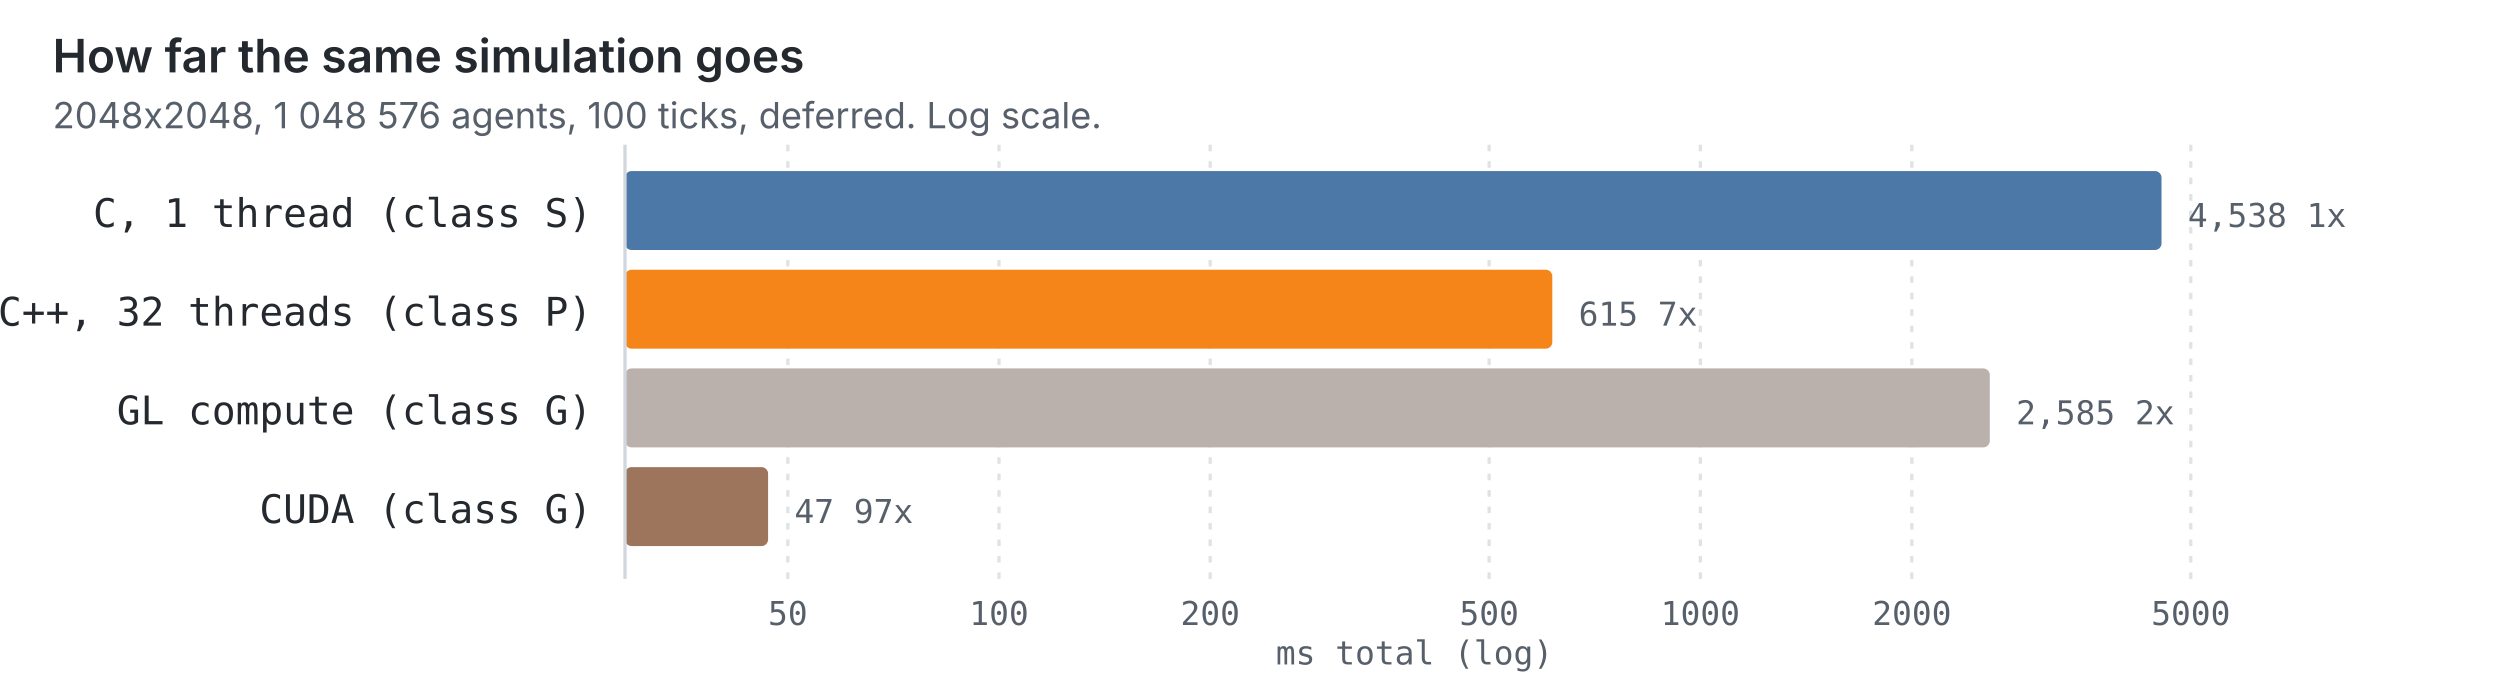
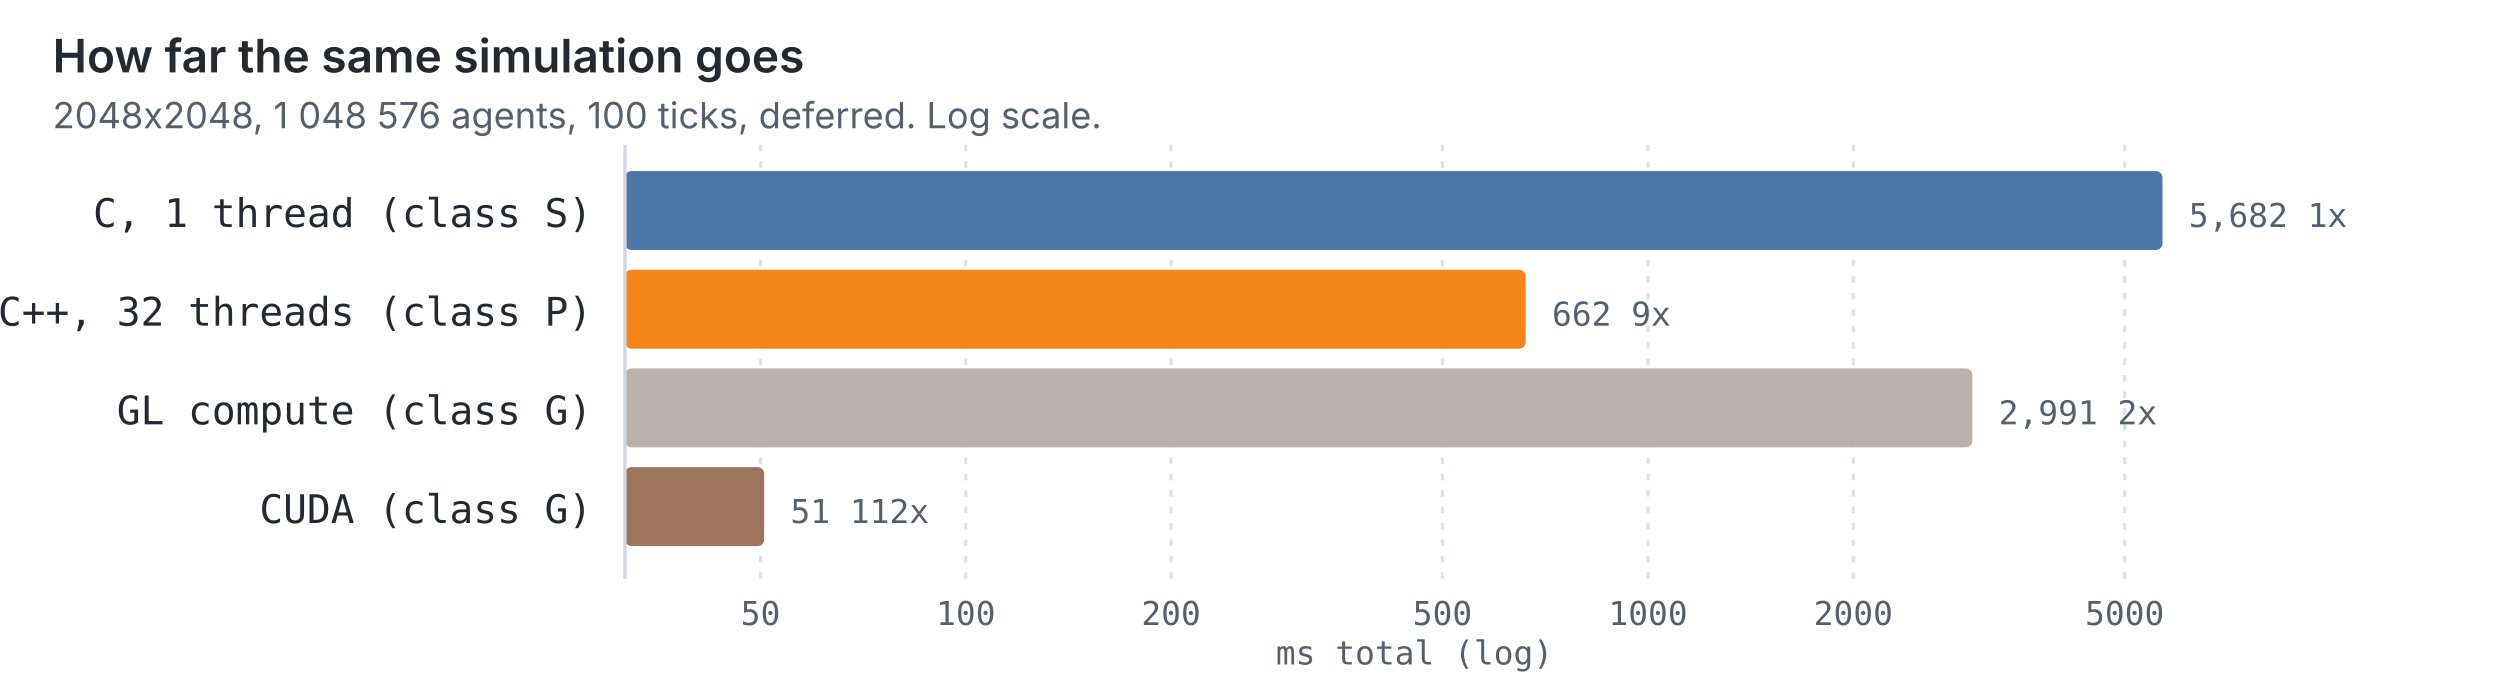
<svg xmlns="http://www.w3.org/2000/svg" viewBox="0 0 760 206" width="760" height="206" role="img" aria-label="How far the same simulation goes">
  <style>
    .bg    { fill: none; }
    .lbl   { fill: #24292f; font: 12px ui-monospace, "SF Mono", Menlo, monospace; }
    .lbl-s { fill: #57606a; font: 10px ui-monospace, "SF Mono", Menlo, monospace; }
    .ttl   { fill: #24292f; font: 600 14px -apple-system, "Segoe UI", sans-serif; }
    .sub   { fill: #57606a; font: 11px -apple-system, "Segoe UI", sans-serif; }
    .axis  { stroke: #d0d7de; stroke-width: 1; }
    .grid  { stroke: #d0d7de; stroke-width: 1; stroke-dasharray: 2 3; opacity: .7; }
    @media (prefers-color-scheme: dark) {
      .lbl   { fill: #e6edf3; }
      .lbl-s { fill: #9198a1; }
      .ttl   { fill: #e6edf3; }
      .sub   { fill: #9198a1; }
      .axis  { stroke: #3d444d; }
      .grid  { stroke: #3d444d; }
    }
  </style>
  <text x="16" y="22" class="ttl">How far the same simulation goes</text>
  <text x="16" y="39" class="sub">2048x2048, 1 048 576 agents, 100 ticks, deferred. Log scale.</text>
-   <line x1="239.5" y1="44" x2="239.5" y2="176" class="grid" />
-   <text x="239.5" y="190" class="lbl-s" text-anchor="middle">50</text>
-   <line x1="303.7" y1="44" x2="303.7" y2="176" class="grid" />
-   <text x="303.7" y="190" class="lbl-s" text-anchor="middle">100</text>
-   <line x1="367.9" y1="44" x2="367.9" y2="176" class="grid" />
-   <text x="367.9" y="190" class="lbl-s" text-anchor="middle">200</text>
-   <line x1="452.7" y1="44" x2="452.7" y2="176" class="grid" />
-   <text x="452.7" y="190" class="lbl-s" text-anchor="middle">500</text>
-   <line x1="516.9" y1="44" x2="516.9" y2="176" class="grid" />
-   <text x="516.9" y="190" class="lbl-s" text-anchor="middle">1000</text>
-   <line x1="581.2" y1="44" x2="581.2" y2="176" class="grid" />
-   <text x="581.2" y="190" class="lbl-s" text-anchor="middle">2000</text>
-   <line x1="666.0" y1="44" x2="666.0" y2="176" class="grid" />
-   <text x="666.0" y="190" class="lbl-s" text-anchor="middle">5000</text>
+   <line x1="231.2" y1="44" x2="231.2" y2="176" class="grid" />
+   <text x="231.2" y="190" class="lbl-s" text-anchor="middle">50</text>
+   <line x1="293.6" y1="44" x2="293.6" y2="176" class="grid" />
+   <text x="293.6" y="190" class="lbl-s" text-anchor="middle">100</text>
+   <line x1="356.0" y1="44" x2="356.0" y2="176" class="grid" />
+   <text x="356.0" y="190" class="lbl-s" text-anchor="middle">200</text>
+   <line x1="438.5" y1="44" x2="438.5" y2="176" class="grid" />
+   <text x="438.5" y="190" class="lbl-s" text-anchor="middle">500</text>
+   <line x1="501.0" y1="44" x2="501.0" y2="176" class="grid" />
+   <text x="501.0" y="190" class="lbl-s" text-anchor="middle">1000</text>
+   <line x1="563.4" y1="44" x2="563.4" y2="176" class="grid" />
+   <text x="563.4" y="190" class="lbl-s" text-anchor="middle">2000</text>
+   <line x1="645.9" y1="44" x2="645.9" y2="176" class="grid" />
+   <text x="645.9" y="190" class="lbl-s" text-anchor="middle">5000</text>
  <text x="430" y="202" class="lbl-s" text-anchor="middle">ms total (log)</text>
  <text x="180" y="69" class="lbl" text-anchor="end">C, 1 thread (class S)</text>
-   <rect x="190" y="52" width="467.1" height="24" rx="2" fill="#4c78a8" />
-   <text x="665.1" y="69" class="lbl-s">4,538  1x</text>
+   <rect x="190" y="52" width="467.4" height="24" rx="2" fill="#4c78a8" />
+   <text x="665.4" y="69" class="lbl-s">5,682  1x</text>
  <text x="180" y="99" class="lbl" text-anchor="end">C++, 32 threads (class P)</text>
-   <rect x="190" y="82" width="281.9" height="24" rx="2" fill="#f58518" />
-   <text x="479.9" y="99" class="lbl-s">615  7x</text>
+   <rect x="190" y="82" width="273.8" height="24" rx="2" fill="#f58518" />
+   <text x="471.8" y="99" class="lbl-s">662  9x</text>
  <text x="180" y="129" class="lbl" text-anchor="end">GL compute (class G)</text>
-   <rect x="190" y="112" width="414.9" height="24" rx="2" fill="#bab0ac" />
-   <text x="612.9" y="129" class="lbl-s">2,585  2x</text>
+   <rect x="190" y="112" width="409.6" height="24" rx="2" fill="#bab0ac" />
+   <text x="607.6" y="129" class="lbl-s">2,991  2x</text>
  <text x="180" y="159" class="lbl" text-anchor="end">CUDA (class G)</text>
-   <rect x="190" y="142" width="43.5" height="24" rx="2" fill="#9d755d" />
-   <text x="241.5" y="159" class="lbl-s">47  97x</text>
+   <rect x="190" y="142" width="42.3" height="24" rx="2" fill="#9d755d" />
+   <text x="240.3" y="159" class="lbl-s">51  112x</text>
  <line x1="190" y1="44" x2="190" y2="176" class="axis" />
</svg>
